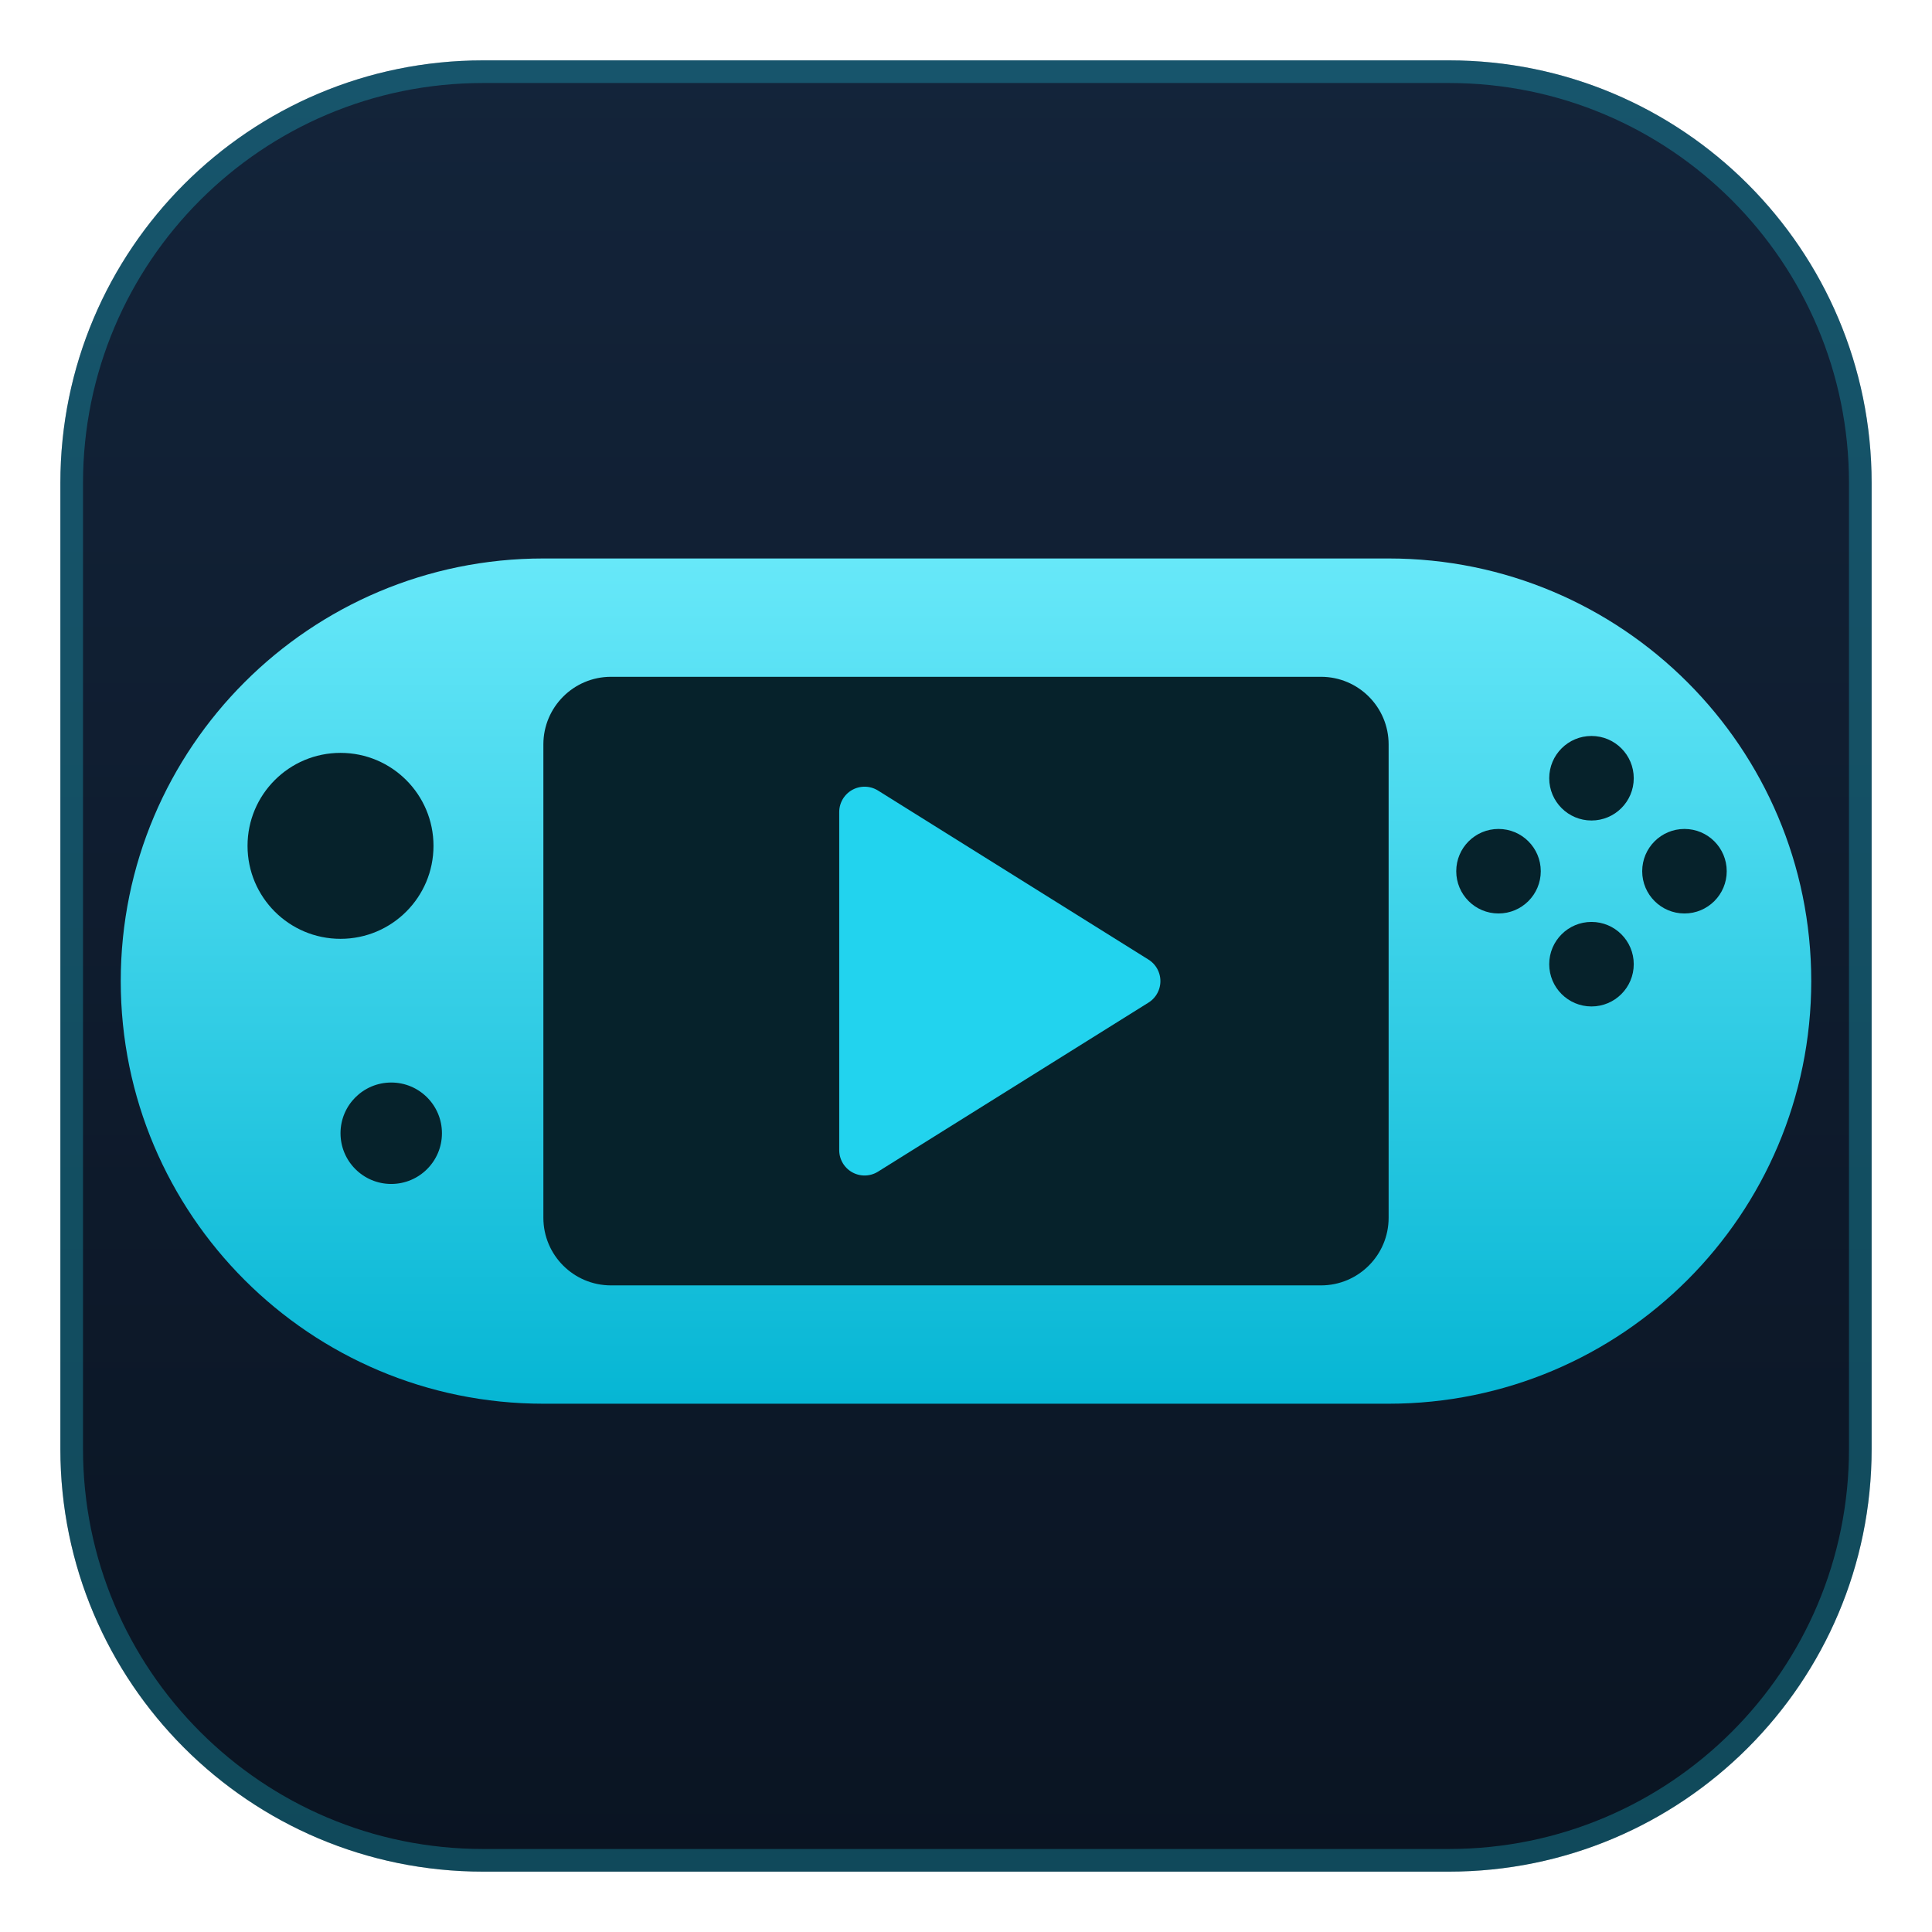
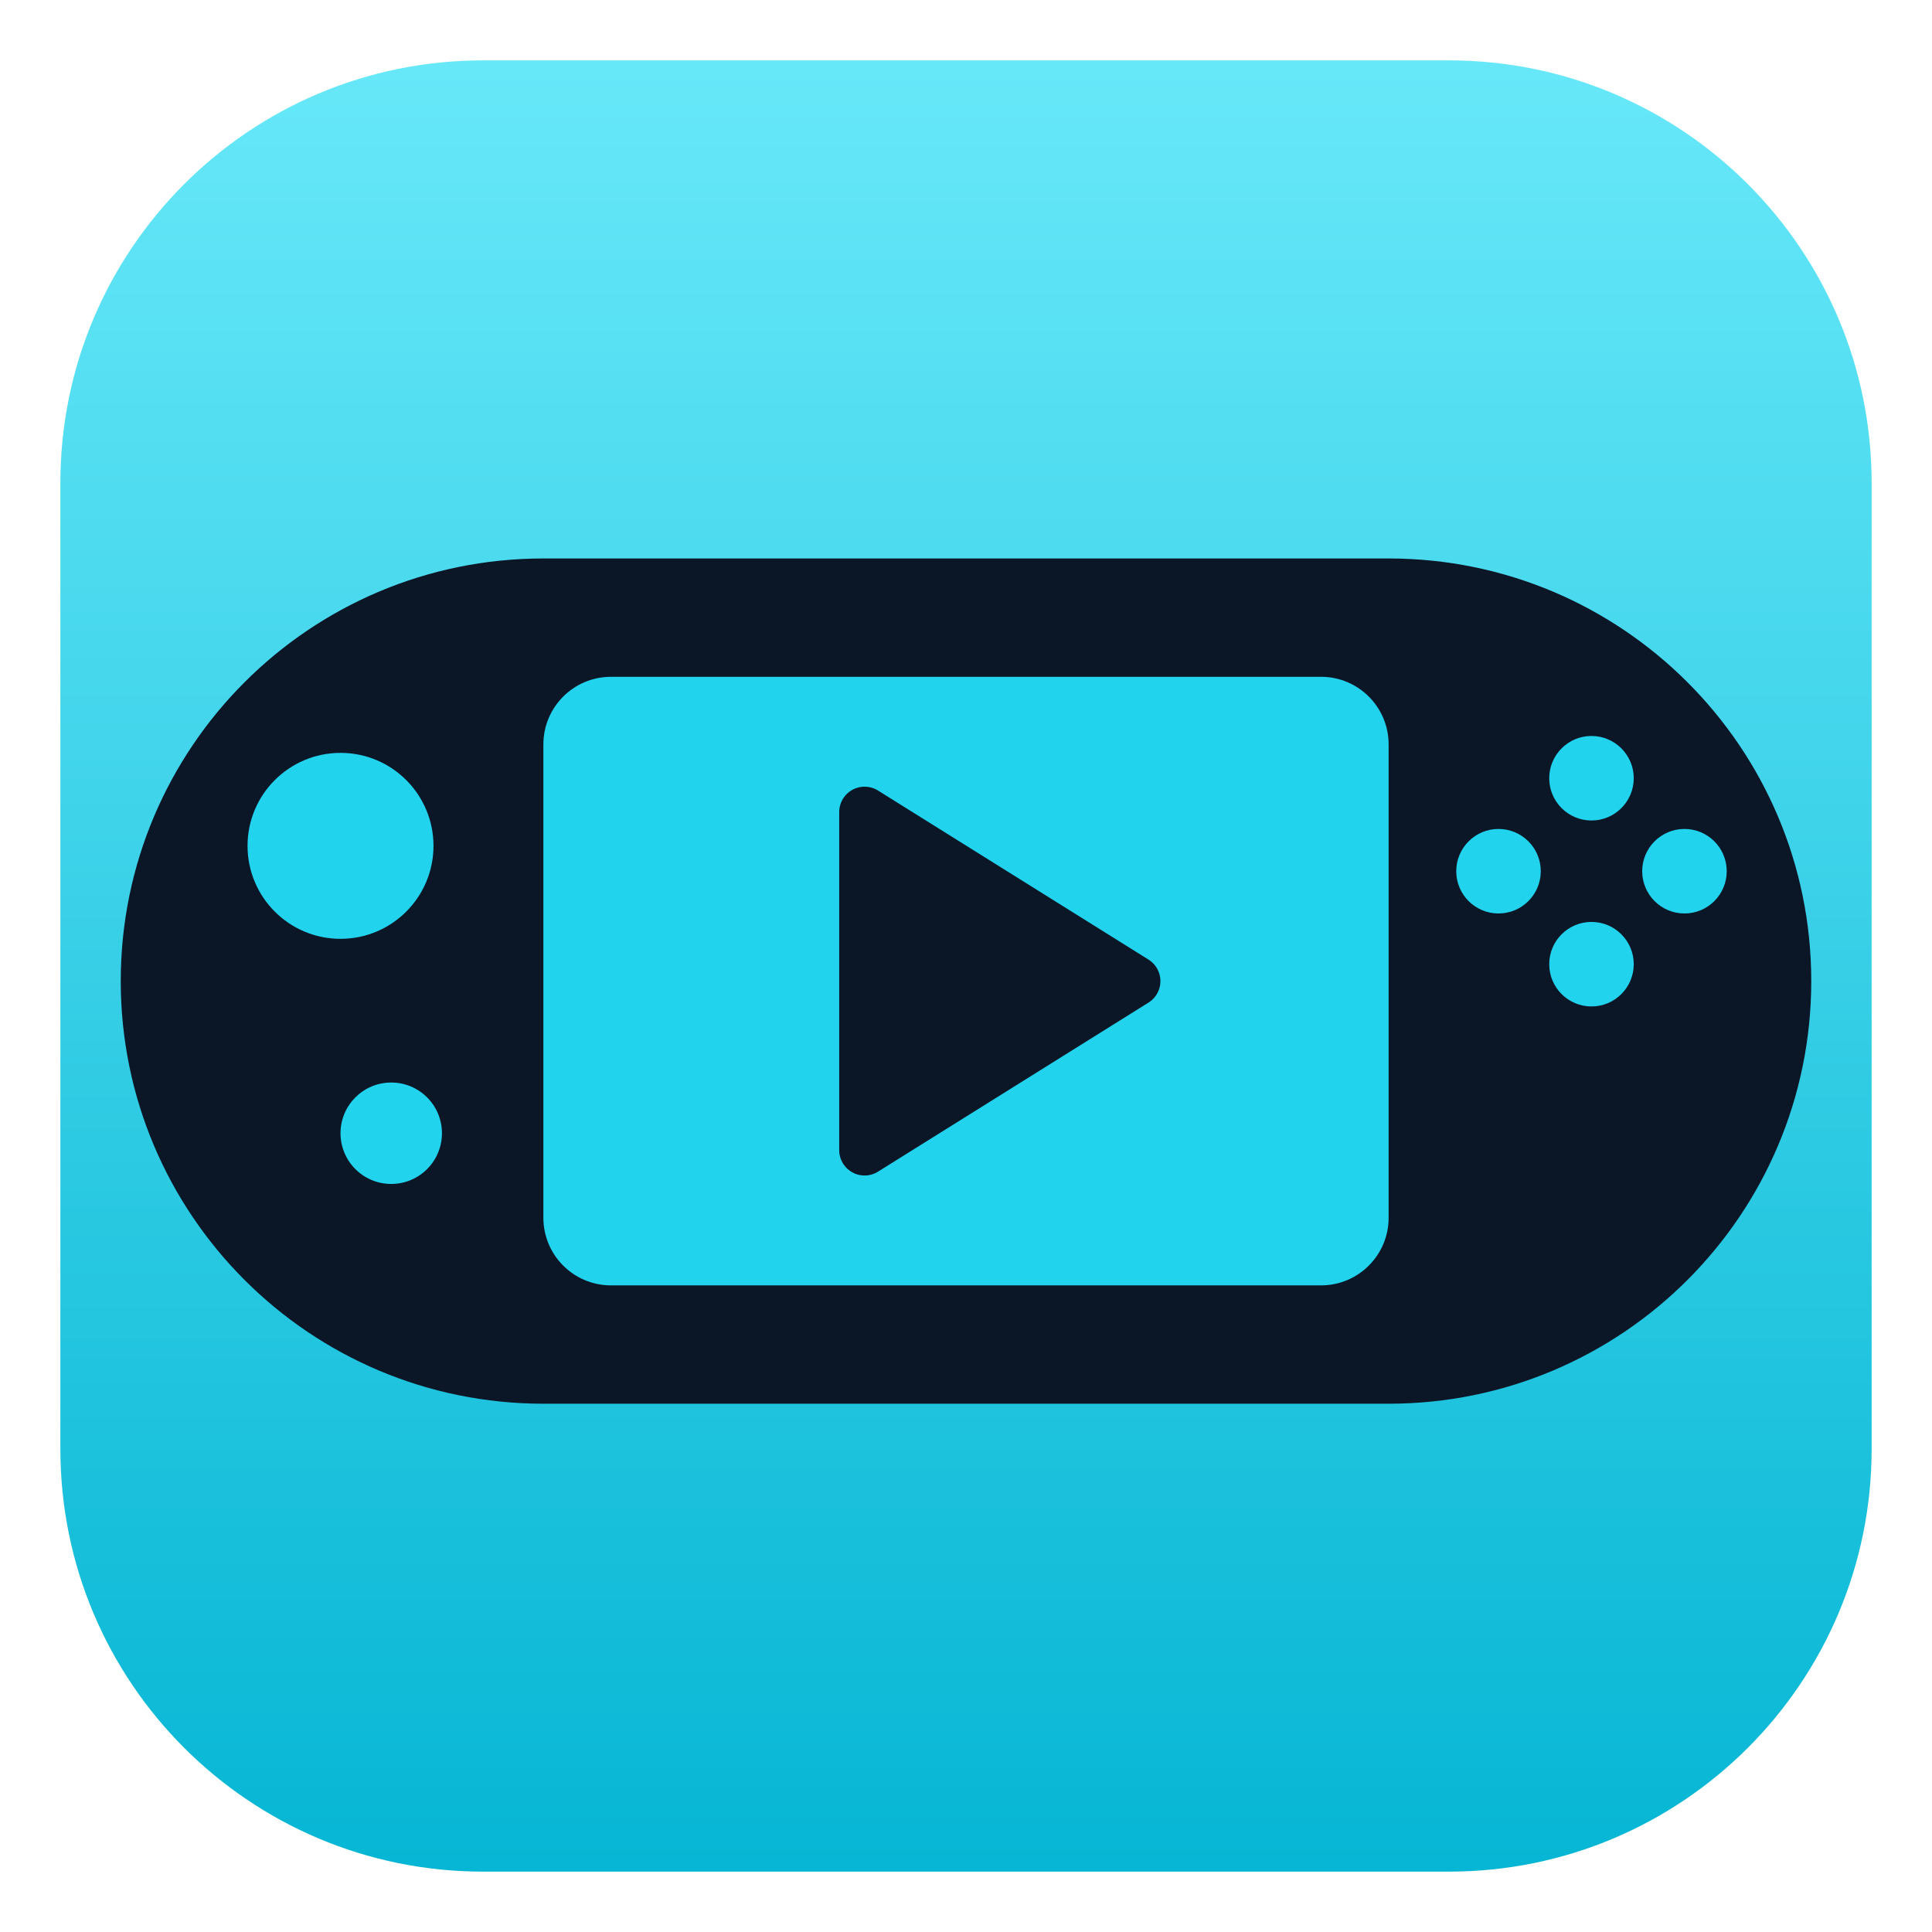
<svg xmlns="http://www.w3.org/2000/svg" viewBox="0 0 256 256" width="256" height="256">
  <defs>
-     <linearGradient id="bg" x1="0" y1="0" x2="0" y2="1">
-       <stop offset="0" stop-color="#13243A" />
-       <stop offset="1" stop-color="#0A1422" />
-     </linearGradient>
-     <linearGradient id="dev" x1="0" y1="0" x2="0" y2="1">
+     <linearGradient id="tile" x1="0" y1="0" x2="0" y2="1">
      <stop offset="0" stop-color="#67E8F9" />
      <stop offset="1" stop-color="#06B6D4" />
    </linearGradient>
  </defs>
-   <rect x="8" y="8" width="240" height="240" rx="56" fill="url(#bg)" />
-   <rect x="9.5" y="9.5" width="237" height="237" rx="54.5" fill="none" stroke="#22D3EE" stroke-opacity=".28" stroke-width="3" />
+   <rect x="8" y="8" width="240" height="240" rx="56" fill="url(#tile)" />
  <g transform="translate(128 130) scale(1.12) translate(-128 -128)">
-     <path d="M78.0,78 H178.0 A50.0,50.0 0 0 1 178.0,178 H78.0 A50.0,50.0 0 0 1 78.0,78 Z" fill="url(#dev)" />
-     <rect x="78" y="92" width="100" height="72" rx="8" fill="#06222B" />
-     <circle cx="54" cy="112" r="11" fill="#06222B" />
-     <circle cx="202" cy="104" r="5" fill="#06222B" />
-     <circle cx="202" cy="126" r="5" fill="#06222B" />
-     <circle cx="191" cy="115" r="5" fill="#06222B" />
-     <circle cx="213" cy="115" r="5" fill="#06222B" />
-     <circle cx="60" cy="146" r="6" fill="#06222B" />
-     <path d="M116,108 L148,128 L116,148 Z" fill="#22D3EE" stroke="#22D3EE" stroke-width="6" stroke-linejoin="round" />
+     <path d="M78,78 H178 A50,50 0 0 1 178,178 H78 A50,50 0 0 1 78,78 Z" fill="#0B1626" />
+     <rect x="78" y="92" width="100" height="72" rx="8" fill="#22D3EE" />
+     <circle cx="54" cy="112" r="11" fill="#22D3EE" />
+     <circle cx="202" cy="104" r="5" fill="#22D3EE" />
+     <circle cx="202" cy="126" r="5" fill="#22D3EE" />
+     <circle cx="191" cy="115" r="5" fill="#22D3EE" />
+     <circle cx="213" cy="115" r="5" fill="#22D3EE" />
+     <circle cx="60" cy="146" r="6" fill="#22D3EE" />
+     <path d="M116,108 L148,128 L116,148 Z" fill="#0B1626" stroke="#0B1626" stroke-width="6" stroke-linejoin="round" />
  </g>
</svg>
